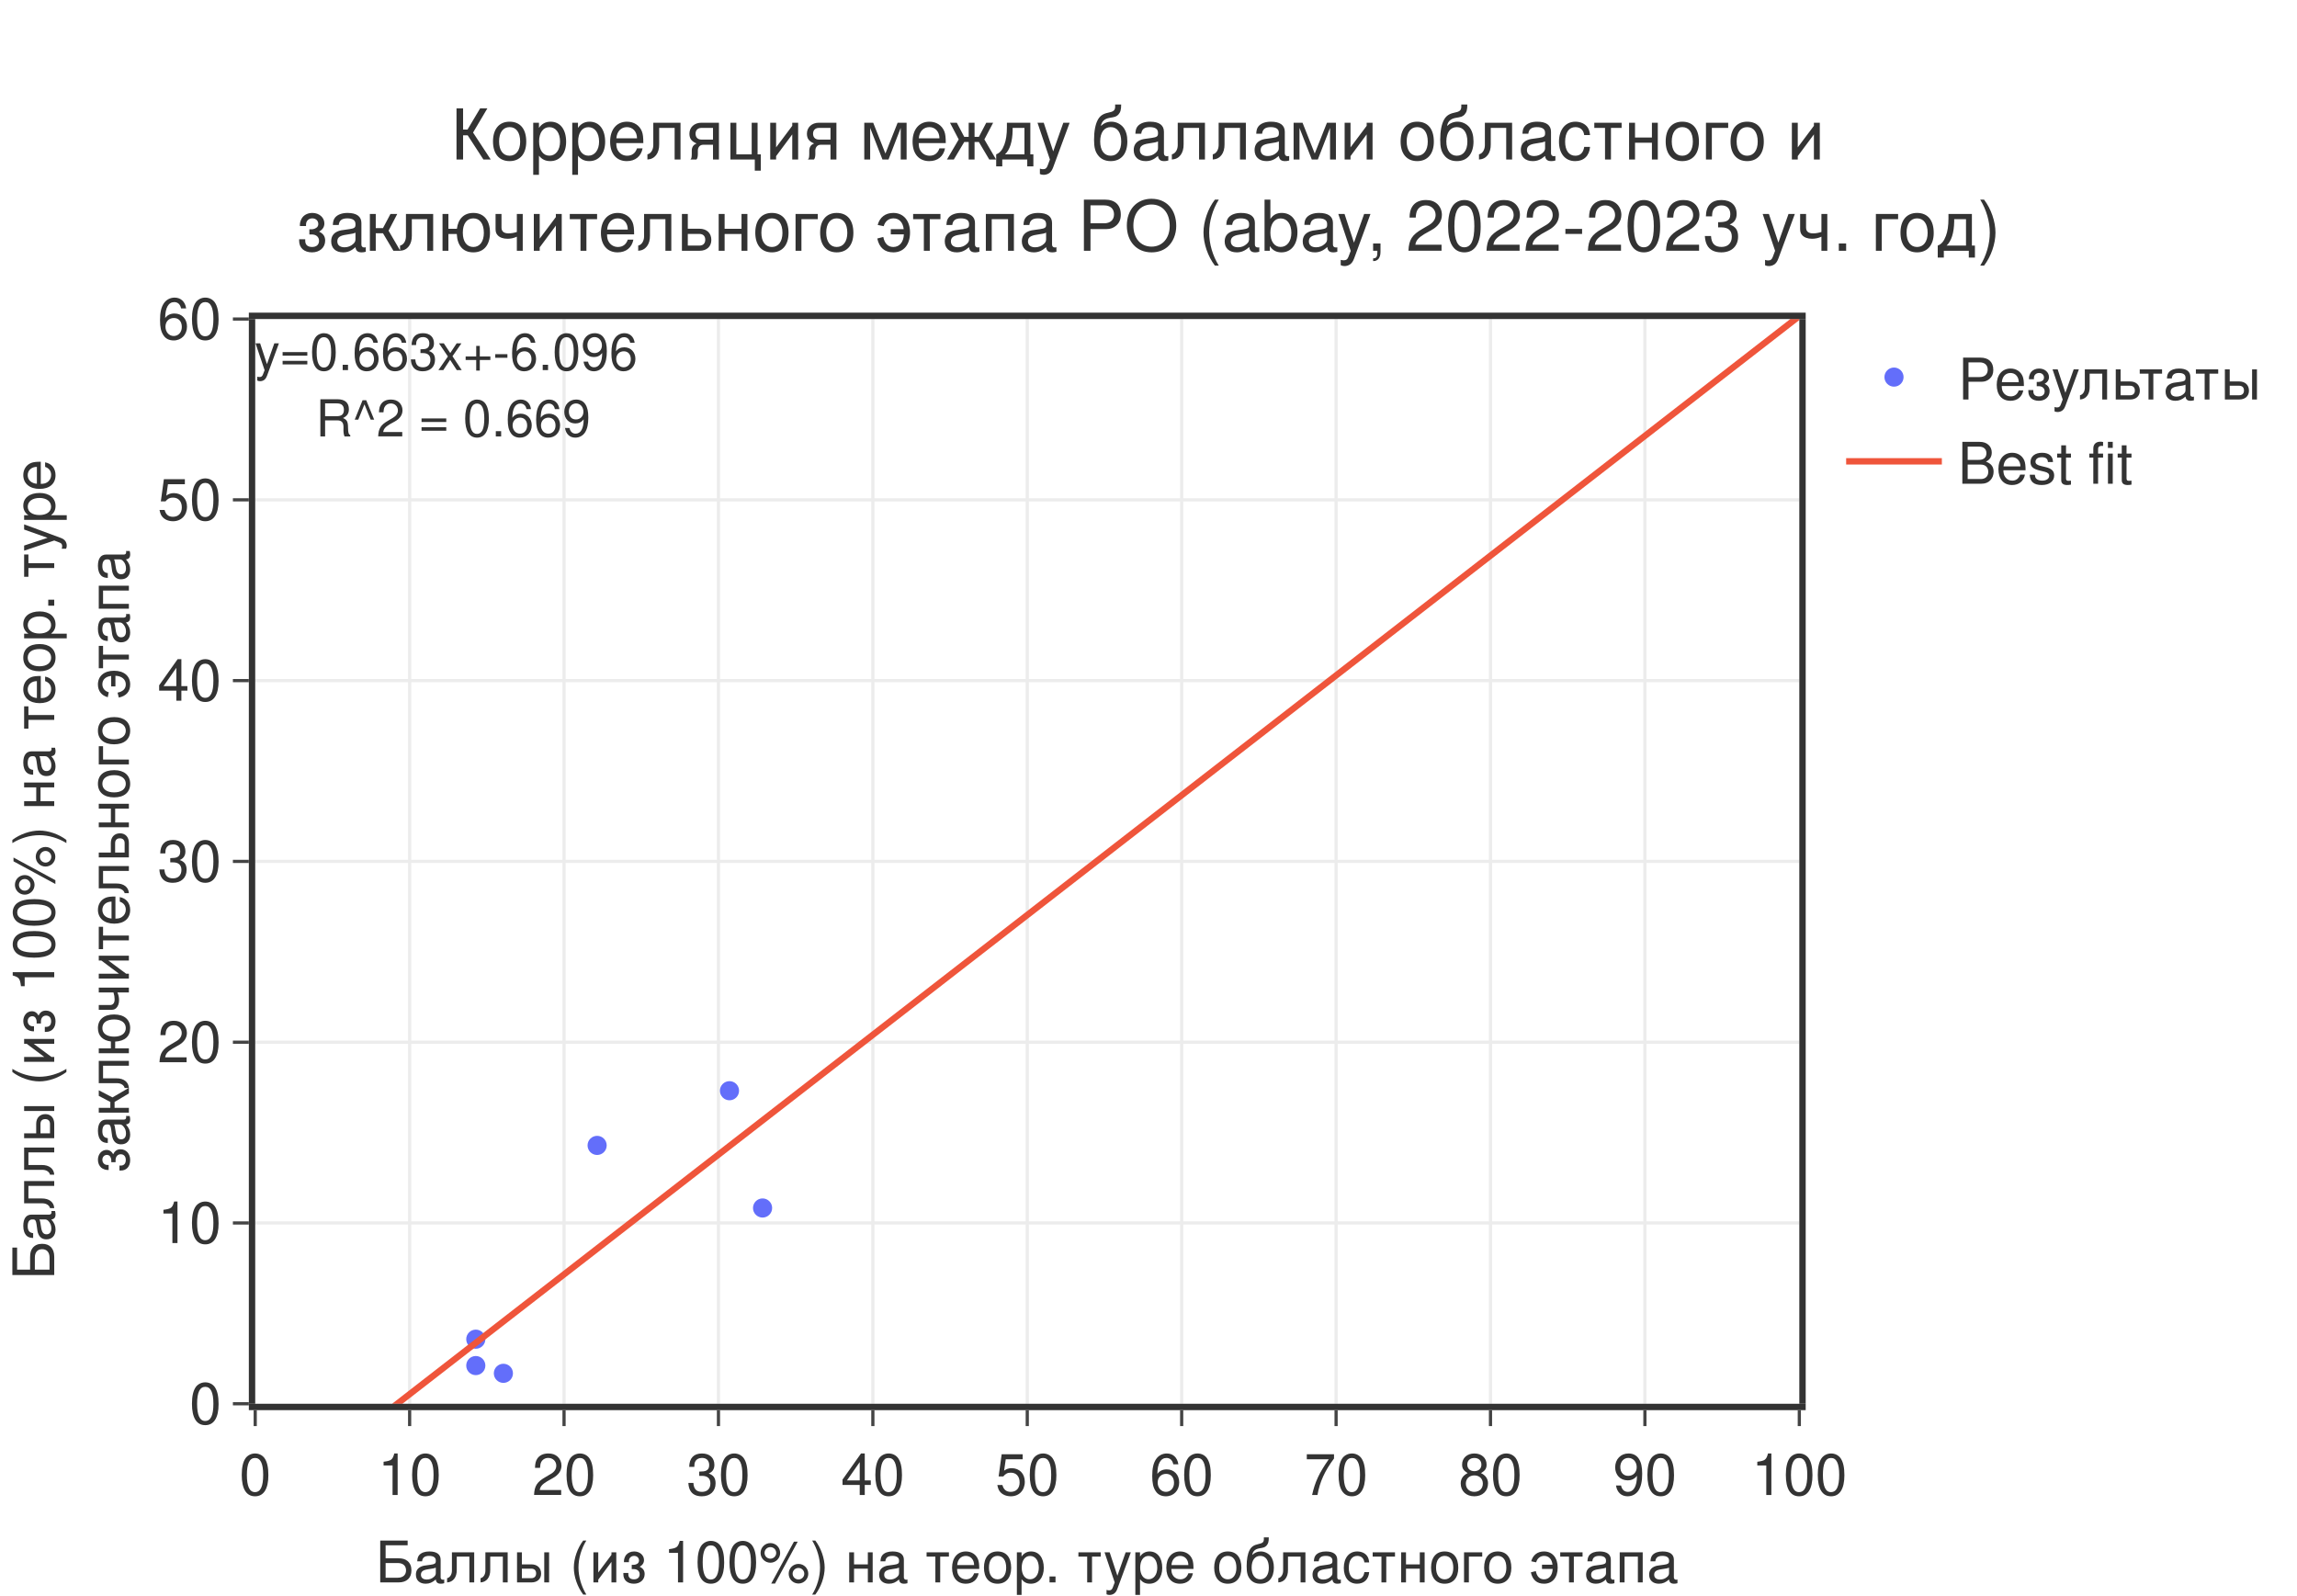
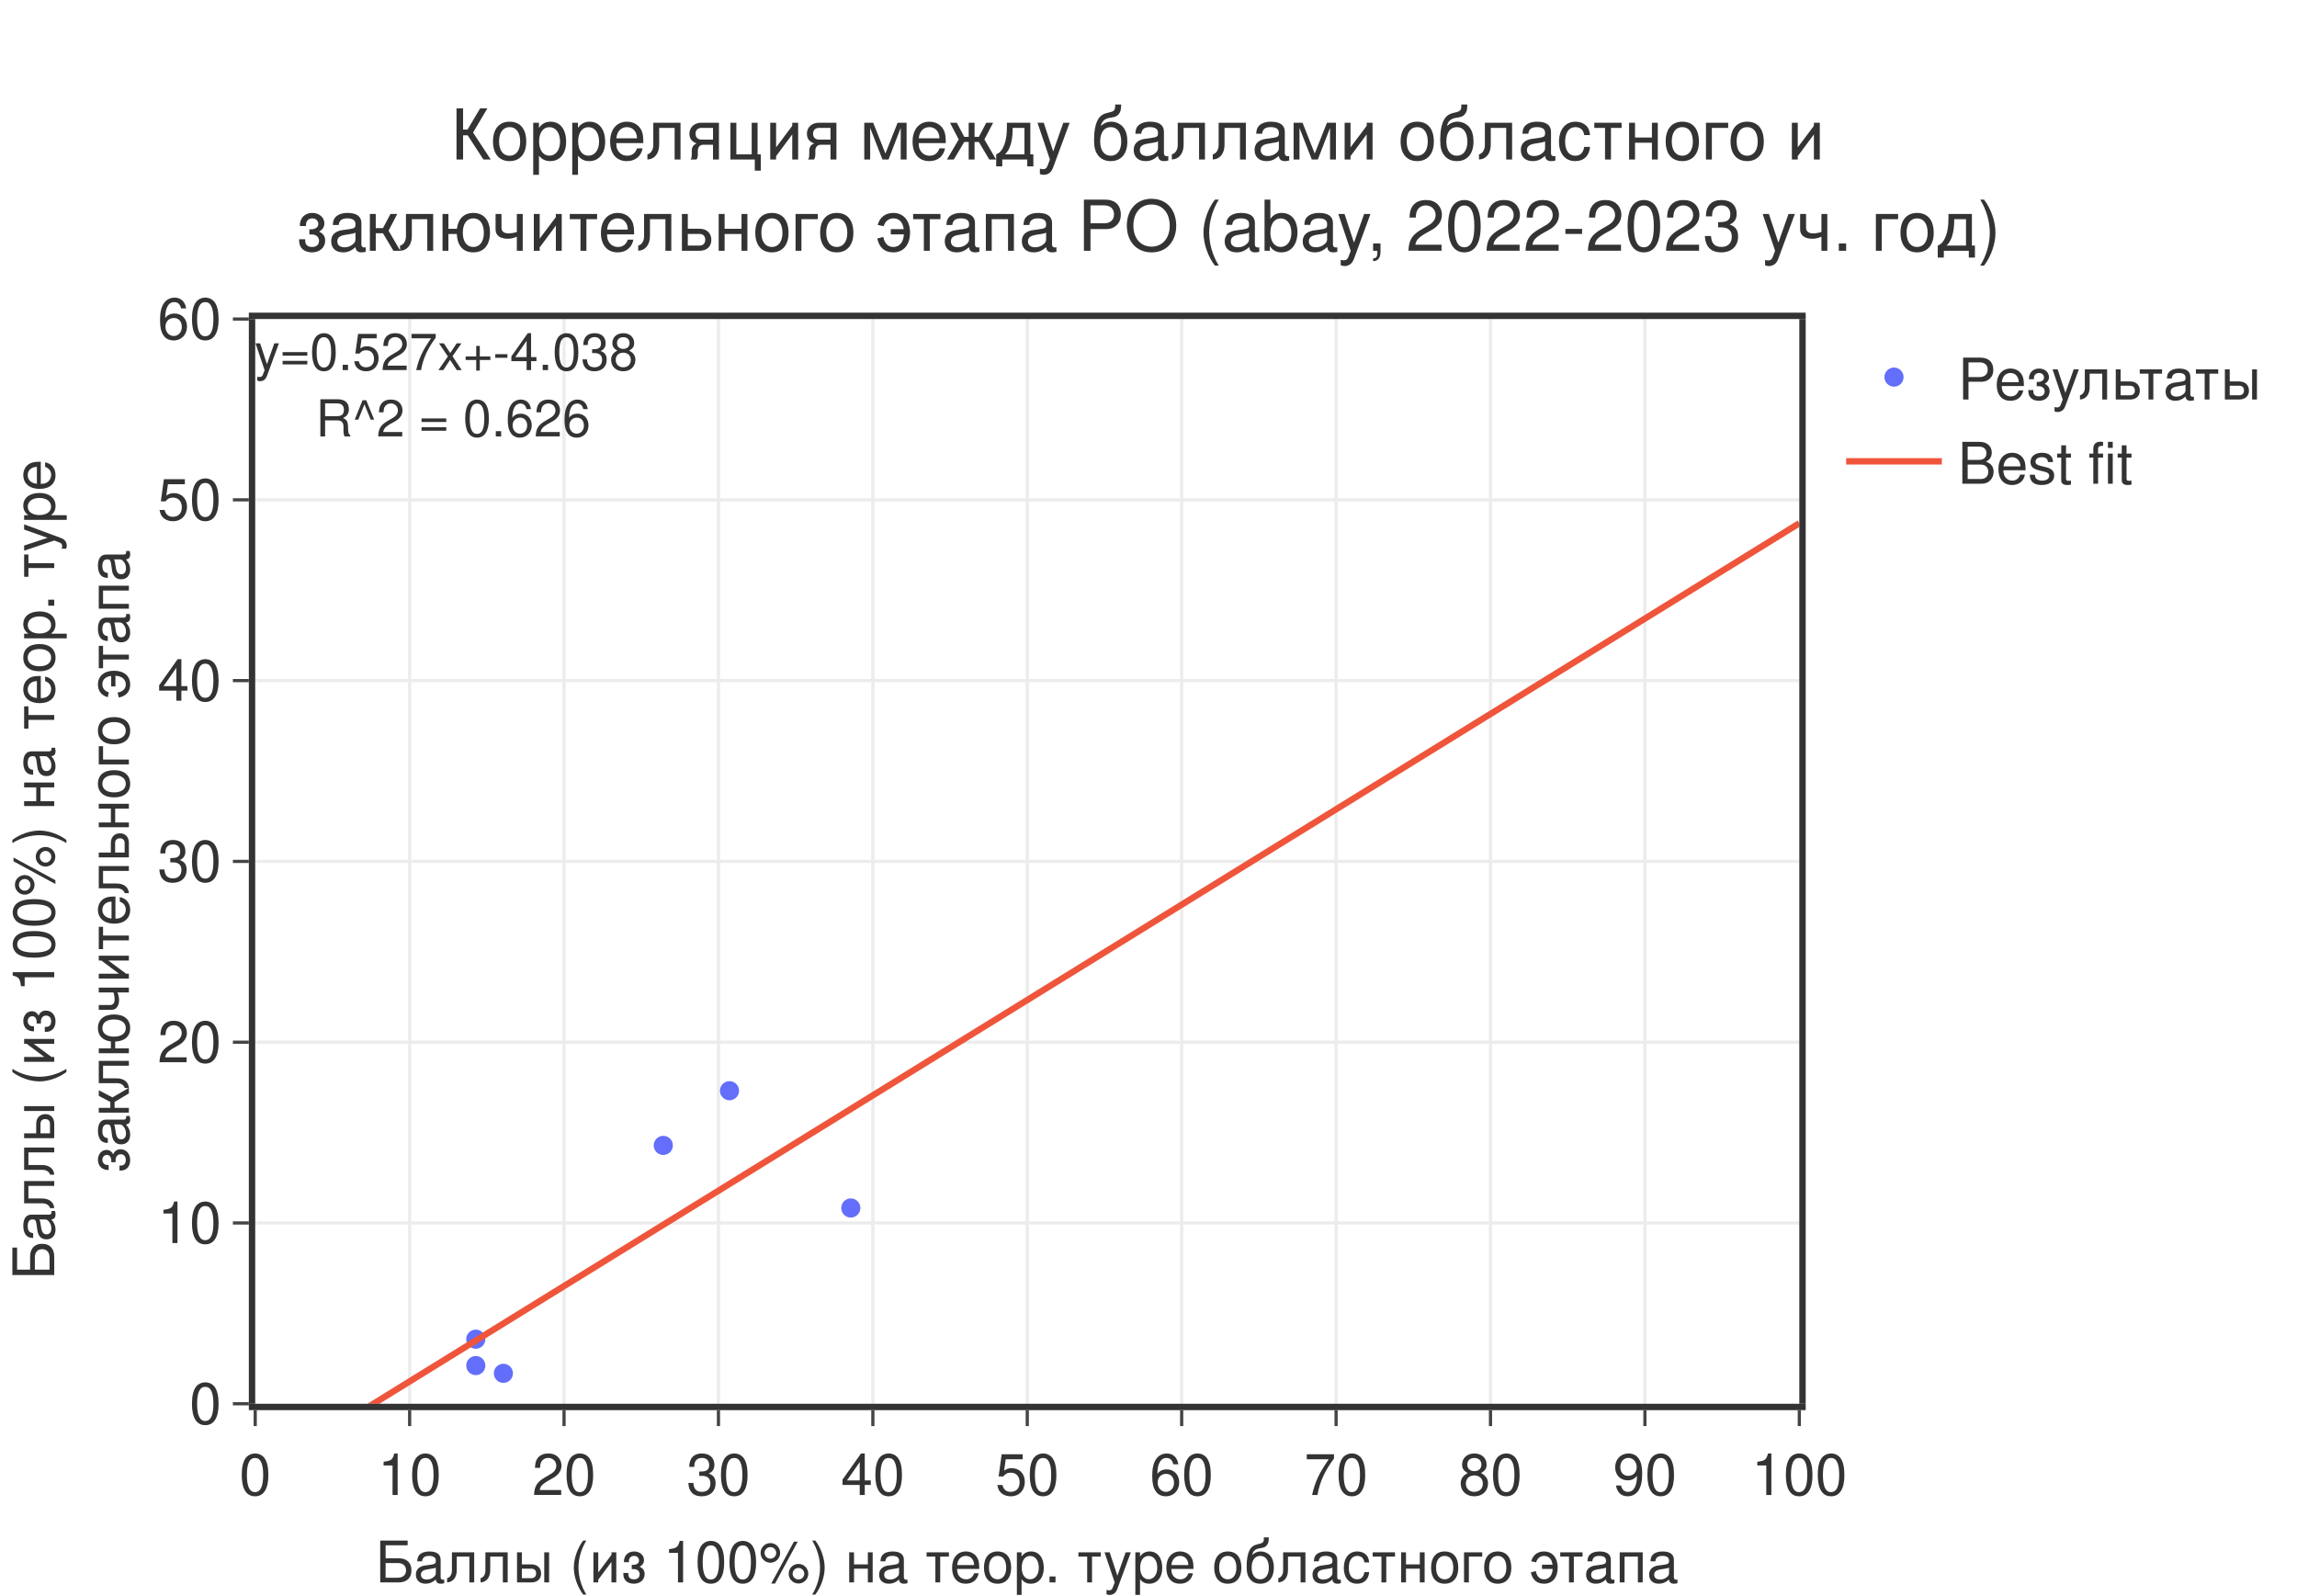
<svg xmlns="http://www.w3.org/2000/svg" class="main-svg" width="720" height="500" style="" viewBox="0 0 720 500">
  <rect x="0" y="0" width="720" height="500" style="fill: rgb(255, 255, 255); fill-opacity: 1;" />
-   <defs id="defs-fac9c7">
+   <defs id="defs-46f6df">
    <g class="clips">
-       <clipPath id="clipfac9c7xyplot" class="plotclip">
+       <clipPath id="clip46f6dfxyplot" class="plotclip">
        <rect width="484" height="340" />
      </clipPath>
-       <clipPath class="axesclip" id="clipfac9c7x">
+       <clipPath class="axesclip" id="clip46f6dfx">
        <rect x="80" y="0" width="484" height="500" />
      </clipPath>
-       <clipPath class="axesclip" id="clipfac9c7y">
+       <clipPath class="axesclip" id="clip46f6dfy">
        <rect x="0" y="100" width="720" height="340" />
      </clipPath>
-       <clipPath class="axesclip" id="clipfac9c7xy">
+       <clipPath class="axesclip" id="clip46f6dfxy">
        <rect x="80" y="100" width="484" height="340" />
      </clipPath>
    </g>
    <g class="gradients" />
    <g class="patterns" />
  </defs>
  <g class="bglayer" />
  <g class="layer-below">
    <g class="imagelayer" />
    <g class="shapelayer" />
  </g>
  <g class="cartesianlayer">
    <g class="subplot xy">
      <g class="layer-subplot">
        <g class="shapelayer" />
        <g class="imagelayer" />
      </g>
      <g class="minor-gridlayer">
        <g class="x" />
        <g class="y" />
      </g>
      <g class="gridlayer">
        <g class="x">
          <path class="xgrid crisp" transform="translate(128.4,0)" d="M0,100v340" style="stroke: rgb(236, 236, 236); stroke-opacity: 1; stroke-width: 1px;" />
          <path class="xgrid crisp" transform="translate(176.8,0)" d="M0,100v340" style="stroke: rgb(236, 236, 236); stroke-opacity: 1; stroke-width: 1px;" />
          <path class="xgrid crisp" transform="translate(225.2,0)" d="M0,100v340" style="stroke: rgb(236, 236, 236); stroke-opacity: 1; stroke-width: 1px;" />
          <path class="xgrid crisp" transform="translate(273.6,0)" d="M0,100v340" style="stroke: rgb(236, 236, 236); stroke-opacity: 1; stroke-width: 1px;" />
          <path class="xgrid crisp" transform="translate(322,0)" d="M0,100v340" style="stroke: rgb(236, 236, 236); stroke-opacity: 1; stroke-width: 1px;" />
          <path class="xgrid crisp" transform="translate(370.4,0)" d="M0,100v340" style="stroke: rgb(236, 236, 236); stroke-opacity: 1; stroke-width: 1px;" />
          <path class="xgrid crisp" transform="translate(418.8,0)" d="M0,100v340" style="stroke: rgb(236, 236, 236); stroke-opacity: 1; stroke-width: 1px;" />
          <path class="xgrid crisp" transform="translate(467.2,0)" d="M0,100v340" style="stroke: rgb(236, 236, 236); stroke-opacity: 1; stroke-width: 1px;" />
          <path class="xgrid crisp" transform="translate(515.6,0)" d="M0,100v340" style="stroke: rgb(236, 236, 236); stroke-opacity: 1; stroke-width: 1px;" />
        </g>
        <g class="y">
          <path class="ygrid crisp" transform="translate(0,383.33)" d="M80,0h484" style="stroke: rgb(236, 236, 236); stroke-opacity: 1; stroke-width: 1px;" />
          <path class="ygrid crisp" transform="translate(0,326.67)" d="M80,0h484" style="stroke: rgb(236, 236, 236); stroke-opacity: 1; stroke-width: 1px;" />
          <path class="ygrid crisp" transform="translate(0,270)" d="M80,0h484" style="stroke: rgb(236, 236, 236); stroke-opacity: 1; stroke-width: 1px;" />
          <path class="ygrid crisp" transform="translate(0,213.33)" d="M80,0h484" style="stroke: rgb(236, 236, 236); stroke-opacity: 1; stroke-width: 1px;" />
          <path class="ygrid crisp" transform="translate(0,156.67)" d="M80,0h484" style="stroke: rgb(236, 236, 236); stroke-opacity: 1; stroke-width: 1px;" />
        </g>
      </g>
      <g class="zerolinelayer" />
      <path class="xlines-below" />
      <path class="ylines-below" />
      <g class="overlines-below" />
      <g class="xaxislayer-below" />
      <g class="yaxislayer-below" />
      <g class="overaxes-below" />
-       <g class="plot" transform="translate(80,100)" clip-path="url(#clipfac9c7xyplot)">
+       <g class="plot" transform="translate(80,100)" clip-path="url(#clip46f6dfxyplot)">
        <g class="scatterlayer mlayer">
-           <g class="trace scatter trace2cf9dd" style="stroke-miterlimit: 2; opacity: 1;">
+           <g class="trace scatter trace61b987" style="stroke-miterlimit: 2; opacity: 1;">
            <g class="fills" />
            <g class="errorbars" />
            <g class="lines" />
            <g class="points">
-               <path class="point" transform="translate(107.17,259.02)" d="M3,0A3,3 0 1,1 0,-3A3,3 0 0,1 3,0Z" style="opacity: 1; stroke-width: 0px; fill: rgb(99, 110, 250); fill-opacity: 1;" />
+               <path class="point" transform="translate(127.91,259.02)" d="M3,0A3,3 0 1,1 0,-3A3,3 0 0,1 3,0Z" style="opacity: 1; stroke-width: 0px; fill: rgb(99, 110, 250); fill-opacity: 1;" />
              <path class="point" transform="translate(69.14,319.76)" d="M3,0A3,3 0 1,1 0,-3A3,3 0 0,1 3,0Z" style="opacity: 1; stroke-width: 0px; fill: rgb(99, 110, 250); fill-opacity: 1;" />
-               <path class="point" transform="translate(159.03,278.64)" d="M3,0A3,3 0 1,1 0,-3A3,3 0 0,1 3,0Z" style="opacity: 1; stroke-width: 0px; fill: rgb(99, 110, 250); fill-opacity: 1;" />
+               <path class="point" transform="translate(186.69,278.64)" d="M3,0A3,3 0 1,1 0,-3A3,3 0 0,1 3,0Z" style="opacity: 1; stroke-width: 0px; fill: rgb(99, 110, 250); fill-opacity: 1;" />
              <path class="point" transform="translate(148.66,241.88)" d="M3,0A3,3 0 1,1 0,-3A3,3 0 0,1 3,0Z" style="opacity: 1; stroke-width: 0px; fill: rgb(99, 110, 250); fill-opacity: 1;" />
              <path class="point" transform="translate(77.79,330.46)" d="M3,0A3,3 0 1,1 0,-3A3,3 0 0,1 3,0Z" style="opacity: 1; stroke-width: 0px; fill: rgb(99, 110, 250); fill-opacity: 1;" />
              <path class="point" transform="translate(69.14,328.03)" d="M3,0A3,3 0 1,1 0,-3A3,3 0 0,1 3,0Z" style="opacity: 1; stroke-width: 0px; fill: rgb(99, 110, 250); fill-opacity: 1;" />
            </g>
            <g class="text" />
          </g>
-           <g class="trace scatter trace8858af" style="stroke-miterlimit: 2; opacity: 1;">
+           <g class="trace scatter trace531804" style="stroke-miterlimit: 2; opacity: 1;">
            <g class="fills" />
            <g class="errorbars" />
            <g class="lines">
-               <path class="js-line" d="M0,374.54L484,-0.93" style="vector-effect: non-scaling-stroke; fill: none; stroke: rgb(239, 85, 59); stroke-opacity: 1; stroke-width: 2px; opacity: 1;" />
+               <path class="js-line" d="M0,362.88L484,64.01" style="vector-effect: non-scaling-stroke; fill: none; stroke: rgb(239, 85, 59); stroke-opacity: 1; stroke-width: 2px; opacity: 1;" />
            </g>
            <g class="points" />
            <g class="text" />
          </g>
        </g>
      </g>
      <g class="overplot" />
      <path class="xlines-above crisp" d="M78,441H566M78,99H566" style="fill: none; stroke-width: 2px; stroke: rgb(51, 51, 51); stroke-opacity: 1;" />
      <path class="ylines-above crisp" d="M79,100V440M565,100V440" style="fill: none; stroke-width: 2px; stroke: rgb(51, 51, 51); stroke-opacity: 1;" />
      <g class="overlines-above" />
      <g class="xaxislayer-above">
        <path class="xtick ticks crisp" d="M0,442v5" transform="translate(80,0)" style="stroke: rgb(68, 68, 68); stroke-opacity: 1; stroke-width: 1px;" />
        <path class="xtick ticks crisp" d="M0,442v5" transform="translate(128.4,0)" style="stroke: rgb(68, 68, 68); stroke-opacity: 1; stroke-width: 1px;" />
        <path class="xtick ticks crisp" d="M0,442v5" transform="translate(176.8,0)" style="stroke: rgb(68, 68, 68); stroke-opacity: 1; stroke-width: 1px;" />
        <path class="xtick ticks crisp" d="M0,442v5" transform="translate(225.2,0)" style="stroke: rgb(68, 68, 68); stroke-opacity: 1; stroke-width: 1px;" />
        <path class="xtick ticks crisp" d="M0,442v5" transform="translate(273.6,0)" style="stroke: rgb(68, 68, 68); stroke-opacity: 1; stroke-width: 1px;" />
        <path class="xtick ticks crisp" d="M0,442v5" transform="translate(322,0)" style="stroke: rgb(68, 68, 68); stroke-opacity: 1; stroke-width: 1px;" />
        <path class="xtick ticks crisp" d="M0,442v5" transform="translate(370.4,0)" style="stroke: rgb(68, 68, 68); stroke-opacity: 1; stroke-width: 1px;" />
        <path class="xtick ticks crisp" d="M0,442v5" transform="translate(418.8,0)" style="stroke: rgb(68, 68, 68); stroke-opacity: 1; stroke-width: 1px;" />
        <path class="xtick ticks crisp" d="M0,442v5" transform="translate(467.2,0)" style="stroke: rgb(68, 68, 68); stroke-opacity: 1; stroke-width: 1px;" />
        <path class="xtick ticks crisp" d="M0,442v5" transform="translate(515.6,0)" style="stroke: rgb(68, 68, 68); stroke-opacity: 1; stroke-width: 1px;" />
        <path class="xtick ticks crisp" d="M0,442v5" transform="translate(564,0)" style="stroke: rgb(68, 68, 68); stroke-opacity: 1; stroke-width: 1px;" />
        <g class="xtick">
          <text text-anchor="middle" x="0" y="468.6" transform="translate(80,0)" style="font-family: Helvetica; font-size: 18px; fill: rgb(51, 51, 51); fill-opacity: 1; white-space: pre; opacity: 1;">0</text>
        </g>
        <g class="xtick">
          <text text-anchor="middle" x="0" y="468.6" style="font-family: Helvetica; font-size: 18px; fill: rgb(51, 51, 51); fill-opacity: 1; white-space: pre; opacity: 1;" transform="translate(128.4,0)">10</text>
        </g>
        <g class="xtick">
          <text text-anchor="middle" x="0" y="468.6" style="font-family: Helvetica; font-size: 18px; fill: rgb(51, 51, 51); fill-opacity: 1; white-space: pre; opacity: 1;" transform="translate(176.8,0)">20</text>
        </g>
        <g class="xtick">
          <text text-anchor="middle" x="0" y="468.6" style="font-family: Helvetica; font-size: 18px; fill: rgb(51, 51, 51); fill-opacity: 1; white-space: pre; opacity: 1;" transform="translate(225.2,0)">30</text>
        </g>
        <g class="xtick">
          <text text-anchor="middle" x="0" y="468.6" style="font-family: Helvetica; font-size: 18px; fill: rgb(51, 51, 51); fill-opacity: 1; white-space: pre; opacity: 1;" transform="translate(273.6,0)">40</text>
        </g>
        <g class="xtick">
          <text text-anchor="middle" x="0" y="468.6" style="font-family: Helvetica; font-size: 18px; fill: rgb(51, 51, 51); fill-opacity: 1; white-space: pre; opacity: 1;" transform="translate(322,0)">50</text>
        </g>
        <g class="xtick">
          <text text-anchor="middle" x="0" y="468.6" style="font-family: Helvetica; font-size: 18px; fill: rgb(51, 51, 51); fill-opacity: 1; white-space: pre; opacity: 1;" transform="translate(370.4,0)">60</text>
        </g>
        <g class="xtick">
          <text text-anchor="middle" x="0" y="468.6" style="font-family: Helvetica; font-size: 18px; fill: rgb(51, 51, 51); fill-opacity: 1; white-space: pre; opacity: 1;" transform="translate(418.8,0)">70</text>
        </g>
        <g class="xtick">
          <text text-anchor="middle" x="0" y="468.6" style="font-family: Helvetica; font-size: 18px; fill: rgb(51, 51, 51); fill-opacity: 1; white-space: pre; opacity: 1;" transform="translate(467.2,0)">80</text>
        </g>
        <g class="xtick">
          <text text-anchor="middle" x="0" y="468.6" style="font-family: Helvetica; font-size: 18px; fill: rgb(51, 51, 51); fill-opacity: 1; white-space: pre; opacity: 1;" transform="translate(515.6,0)">90</text>
        </g>
        <g class="xtick">
          <text text-anchor="middle" x="0" y="468.6" style="font-family: Helvetica; font-size: 18px; fill: rgb(51, 51, 51); fill-opacity: 1; white-space: pre; opacity: 1;" transform="translate(564,0)">100</text>
        </g>
      </g>
      <g class="yaxislayer-above">
        <path class="ytick ticks crisp" d="M78,0h-5" transform="translate(0,440)" style="stroke: rgb(68, 68, 68); stroke-opacity: 1; stroke-width: 1px;" />
        <path class="ytick ticks crisp" d="M78,0h-5" transform="translate(0,383.33)" style="stroke: rgb(68, 68, 68); stroke-opacity: 1; stroke-width: 1px;" />
        <path class="ytick ticks crisp" d="M78,0h-5" transform="translate(0,326.67)" style="stroke: rgb(68, 68, 68); stroke-opacity: 1; stroke-width: 1px;" />
        <path class="ytick ticks crisp" d="M78,0h-5" transform="translate(0,270)" style="stroke: rgb(68, 68, 68); stroke-opacity: 1; stroke-width: 1px;" />
        <path class="ytick ticks crisp" d="M78,0h-5" transform="translate(0,213.33)" style="stroke: rgb(68, 68, 68); stroke-opacity: 1; stroke-width: 1px;" />
        <path class="ytick ticks crisp" d="M78,0h-5" transform="translate(0,156.67)" style="stroke: rgb(68, 68, 68); stroke-opacity: 1; stroke-width: 1px;" />
        <path class="ytick ticks crisp" d="M78,0h-5" transform="translate(0,100)" style="stroke: rgb(68, 68, 68); stroke-opacity: 1; stroke-width: 1px;" />
        <g class="ytick">
          <text text-anchor="end" x="69.4" y="6.3" transform="translate(0,440)" style="font-family: Helvetica; font-size: 18px; fill: rgb(51, 51, 51); fill-opacity: 1; white-space: pre; opacity: 1;">0</text>
        </g>
        <g class="ytick">
          <text text-anchor="end" x="69.4" y="6.3" style="font-family: Helvetica; font-size: 18px; fill: rgb(51, 51, 51); fill-opacity: 1; white-space: pre; opacity: 1;" transform="translate(0,383.33)">10</text>
        </g>
        <g class="ytick">
          <text text-anchor="end" x="69.4" y="6.3" style="font-family: Helvetica; font-size: 18px; fill: rgb(51, 51, 51); fill-opacity: 1; white-space: pre; opacity: 1;" transform="translate(0,326.67)">20</text>
        </g>
        <g class="ytick">
          <text text-anchor="end" x="69.4" y="6.3" style="font-family: Helvetica; font-size: 18px; fill: rgb(51, 51, 51); fill-opacity: 1; white-space: pre; opacity: 1;" transform="translate(0,270)">30</text>
        </g>
        <g class="ytick">
          <text text-anchor="end" x="69.4" y="6.3" style="font-family: Helvetica; font-size: 18px; fill: rgb(51, 51, 51); fill-opacity: 1; white-space: pre; opacity: 1;" transform="translate(0,213.33)">40</text>
        </g>
        <g class="ytick">
          <text text-anchor="end" x="69.4" y="6.3" style="font-family: Helvetica; font-size: 18px; fill: rgb(51, 51, 51); fill-opacity: 1; white-space: pre; opacity: 1;" transform="translate(0,156.67)">50</text>
        </g>
        <g class="ytick">
          <text text-anchor="end" x="69.4" y="6.3" style="font-family: Helvetica; font-size: 18px; fill: rgb(51, 51, 51); fill-opacity: 1; white-space: pre; opacity: 1;" transform="translate(0,100)">60</text>
        </g>
      </g>
      <g class="overaxes-above" />
    </g>
  </g>
  <g class="polarlayer" />
  <g class="smithlayer" />
  <g class="ternarylayer" />
  <g class="geolayer" />
  <g class="funnelarealayer" />
  <g class="pielayer" />
  <g class="iciclelayer" />
  <g class="treemaplayer" />
  <g class="sunburstlayer" />
  <g class="glimages" />
-   <defs id="topdefs-fac9c7">
+   <defs id="topdefs-46f6df">
    <g class="clips" />
-     <clipPath id="legendfac9c7">
+     <clipPath id="legend46f6df">
      <rect width="146" height="63" x="0" y="0" />
    </clipPath>
  </defs>
  <g class="layer-above">
    <g class="imagelayer" />
    <g class="shapelayer" />
  </g>
  <g class="infolayer">
    <g class="legend" pointer-events="all" transform="translate(573.68,100)">
      <rect class="bg" shape-rendering="crispEdges" width="146" height="63" x="0" y="0" style="stroke: rgb(68, 68, 68); stroke-opacity: 1; fill: rgb(255, 255, 255); fill-opacity: 1; stroke-width: 0px;" />
-       <g class="scrollbox" transform="" clip-path="url(#legendfac9c7)">
+       <g class="scrollbox" transform="" clip-path="url(#legend46f6df)">
        <g class="groups">
          <g class="traces" transform="translate(0,18.2)" style="opacity: 1;">
            <text class="legendtext" text-anchor="start" x="40" y="7.02" style="font-family: Helvetica; font-size: 18px; fill: rgb(51, 51, 51); fill-opacity: 1; white-space: pre;">Результаты</text>
            <g class="layers" style="opacity: 1;">
              <g class="legendfill" />
              <g class="legendlines" />
              <g class="legendsymbols">
                <g class="legendpoints">
                  <path class="scatterpts" transform="translate(20,0)" d="M3,0A3,3 0 1,1 0,-3A3,3 0 0,1 3,0Z" style="opacity: 1; stroke-width: 0px; fill: rgb(99, 110, 250); fill-opacity: 1;" />
                </g>
              </g>
            </g>
            <rect class="legendtoggle" x="0" y="-13.2" width="140.359" height="26.4" style="fill: rgb(0, 0, 0); fill-opacity: 0;" />
          </g>
          <g class="traces" transform="translate(0,44.6)" style="opacity: 1;">
            <text class="legendtext" text-anchor="start" x="40" y="7.02" style="font-family: Helvetica; font-size: 18px; fill: rgb(51, 51, 51); fill-opacity: 1; white-space: pre;">Best fit</text>
            <g class="layers" style="opacity: 1;">
              <g class="legendfill" />
              <g class="legendlines">
                <path class="js-line" d="M5,0h30" style="fill: none; stroke: rgb(239, 85, 59); stroke-opacity: 1; stroke-width: 2px;" />
              </g>
              <g class="legendsymbols">
                <g class="legendpoints" />
              </g>
            </g>
            <rect class="legendtoggle" x="0" y="-13.2" width="140.359" height="26.4" style="fill: rgb(0, 0, 0); fill-opacity: 0;" />
          </g>
        </g>
      </g>
      <rect class="scrollbar" rx="20" ry="3" width="0" height="0" x="0" y="0" style="fill: rgb(128, 139, 164); fill-opacity: 1;" />
    </g>
    <g class="g-gtitle">
      <text class="gtitle" x="360" y="50" text-anchor="middle" dy="0.7em" style="font-family: Helvetica; font-size: 22px; fill: rgb(51, 51, 51); opacity: 1; font-weight: normal; white-space: pre;">
        <tspan class="line" dy="0em" x="360" y="50">Корреляция между баллами областного и</tspan>
        <tspan class="line" dy="1.3em" x="360" y="50">заключительного этапа РО (abay, 2022-2023 уч. год)</tspan>
      </text>
    </g>
    <g class="g-xtitle" transform="translate(0,-4.209375)">
      <text class="xtitle" x="322" y="500.209" text-anchor="middle" style="font-family: Helvetica; font-size: 18px; fill: rgb(51, 51, 51); opacity: 1; font-weight: normal; white-space: pre;">Баллы (из 100%) на теор. туре областного этапа</text>
    </g>
    <g class="g-ytitle" transform="translate(3.625,0)">
      <text class="ytitle" transform="rotate(-90,13.375,270)" x="13.375" y="270" text-anchor="middle" style="font-family: Helvetica; font-size: 18px; fill: rgb(51, 51, 51); opacity: 1; font-weight: normal; white-space: pre;">
        <tspan class="line" dy="0em" x="13.375" y="270">Баллы (из 100%) на теор. туре</tspan>
        <tspan class="line" dy="1.3em" x="13.375" y="270">заключительного этапа</tspan>
      </text>
    </g>
    <g class="annotation" data-index="0" style="opacity: 1;">
      <g class="annotation-text-g" transform="rotate(0,142,121.5)">
        <g class="cursor-pointer" transform="translate(80,100)">
          <rect class="bg" x="0.5" y="0.5" width="123" height="42" style="stroke-width: 1px; stroke: rgb(0, 0, 0); stroke-opacity: 0; fill: rgb(0, 0, 0); fill-opacity: 0;" />
          <text class="annotation-text" text-anchor="middle" x="62.047" y="16" style="font-family: Helvetica; font-size: 16px; fill: rgb(51, 51, 51); fill-opacity: 1; white-space: pre;">
-             <tspan class="line" dy="0em" x="62.047" y="16">y=0.663x+-6.096</tspan>
-             <tspan class="line" dy="1.3em" x="62.047" y="16">R^2 = 0.669</tspan>
+             <tspan class="line" dy="0em" x="62.047" y="16">y=0.527x+-4.038</tspan>
+             <tspan class="line" dy="1.3em" x="62.047" y="16">R^2 = 0.626</tspan>
          </text>
        </g>
      </g>
    </g>
  </g>
</svg>
